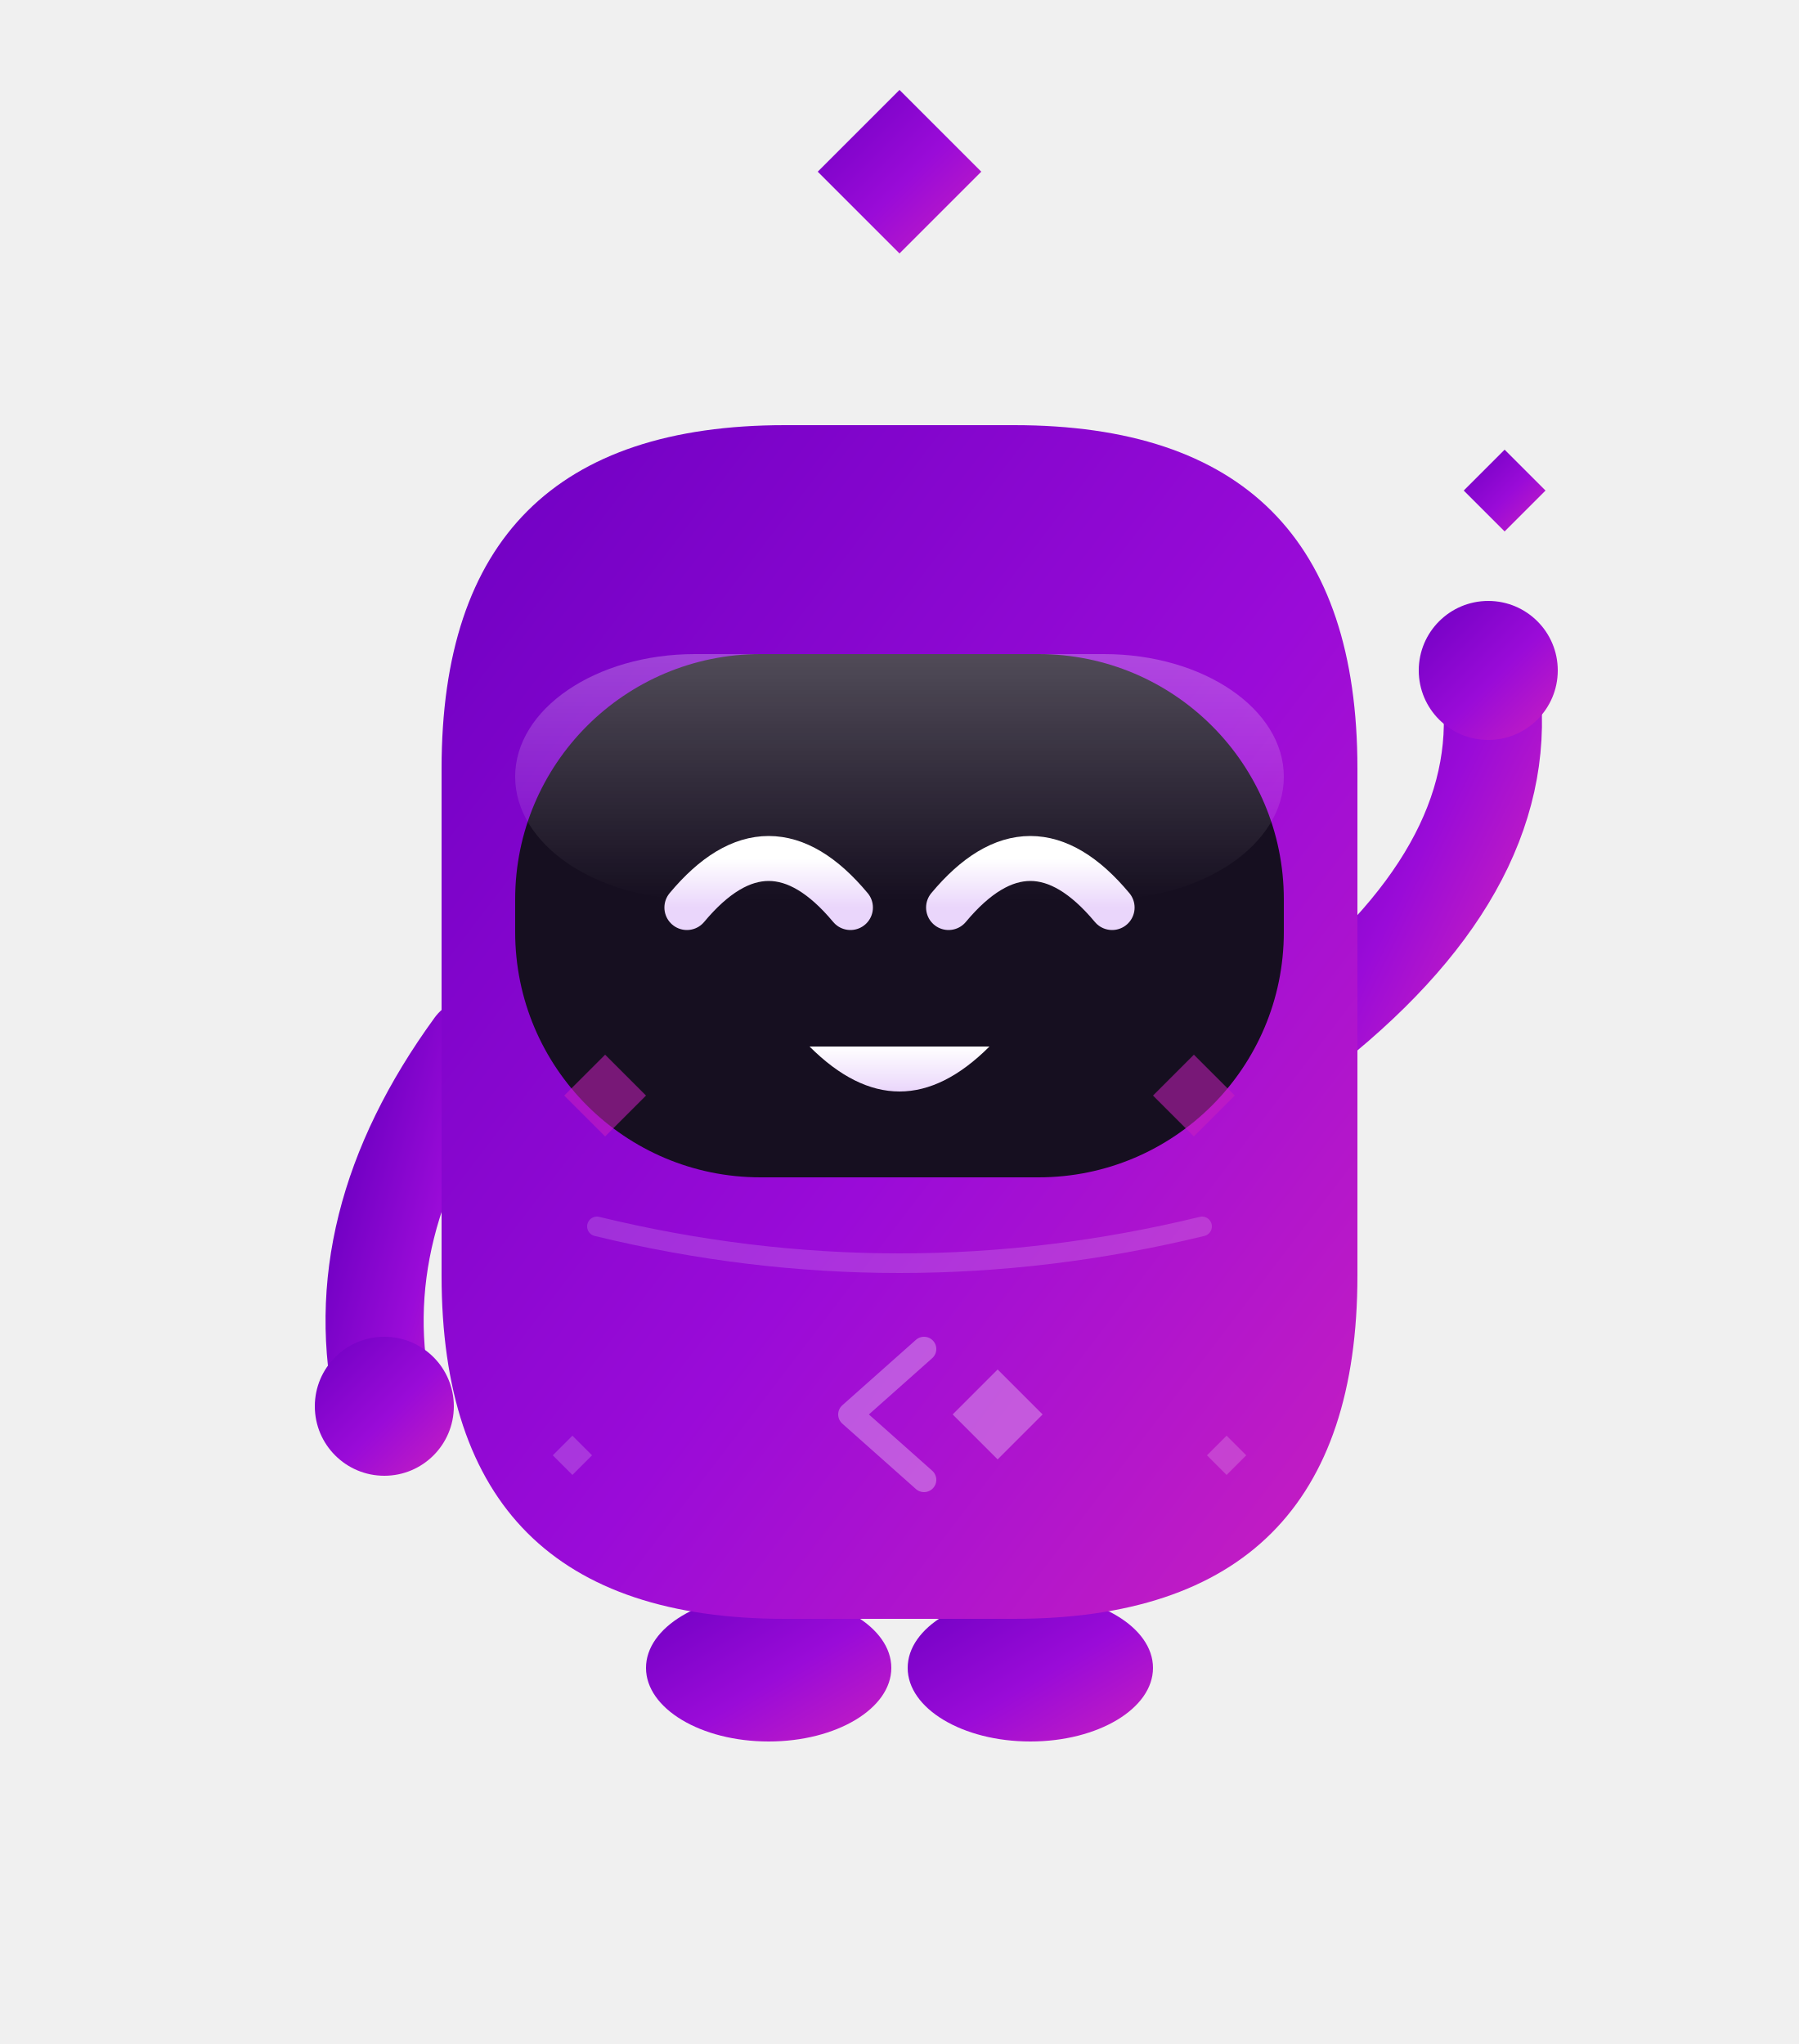
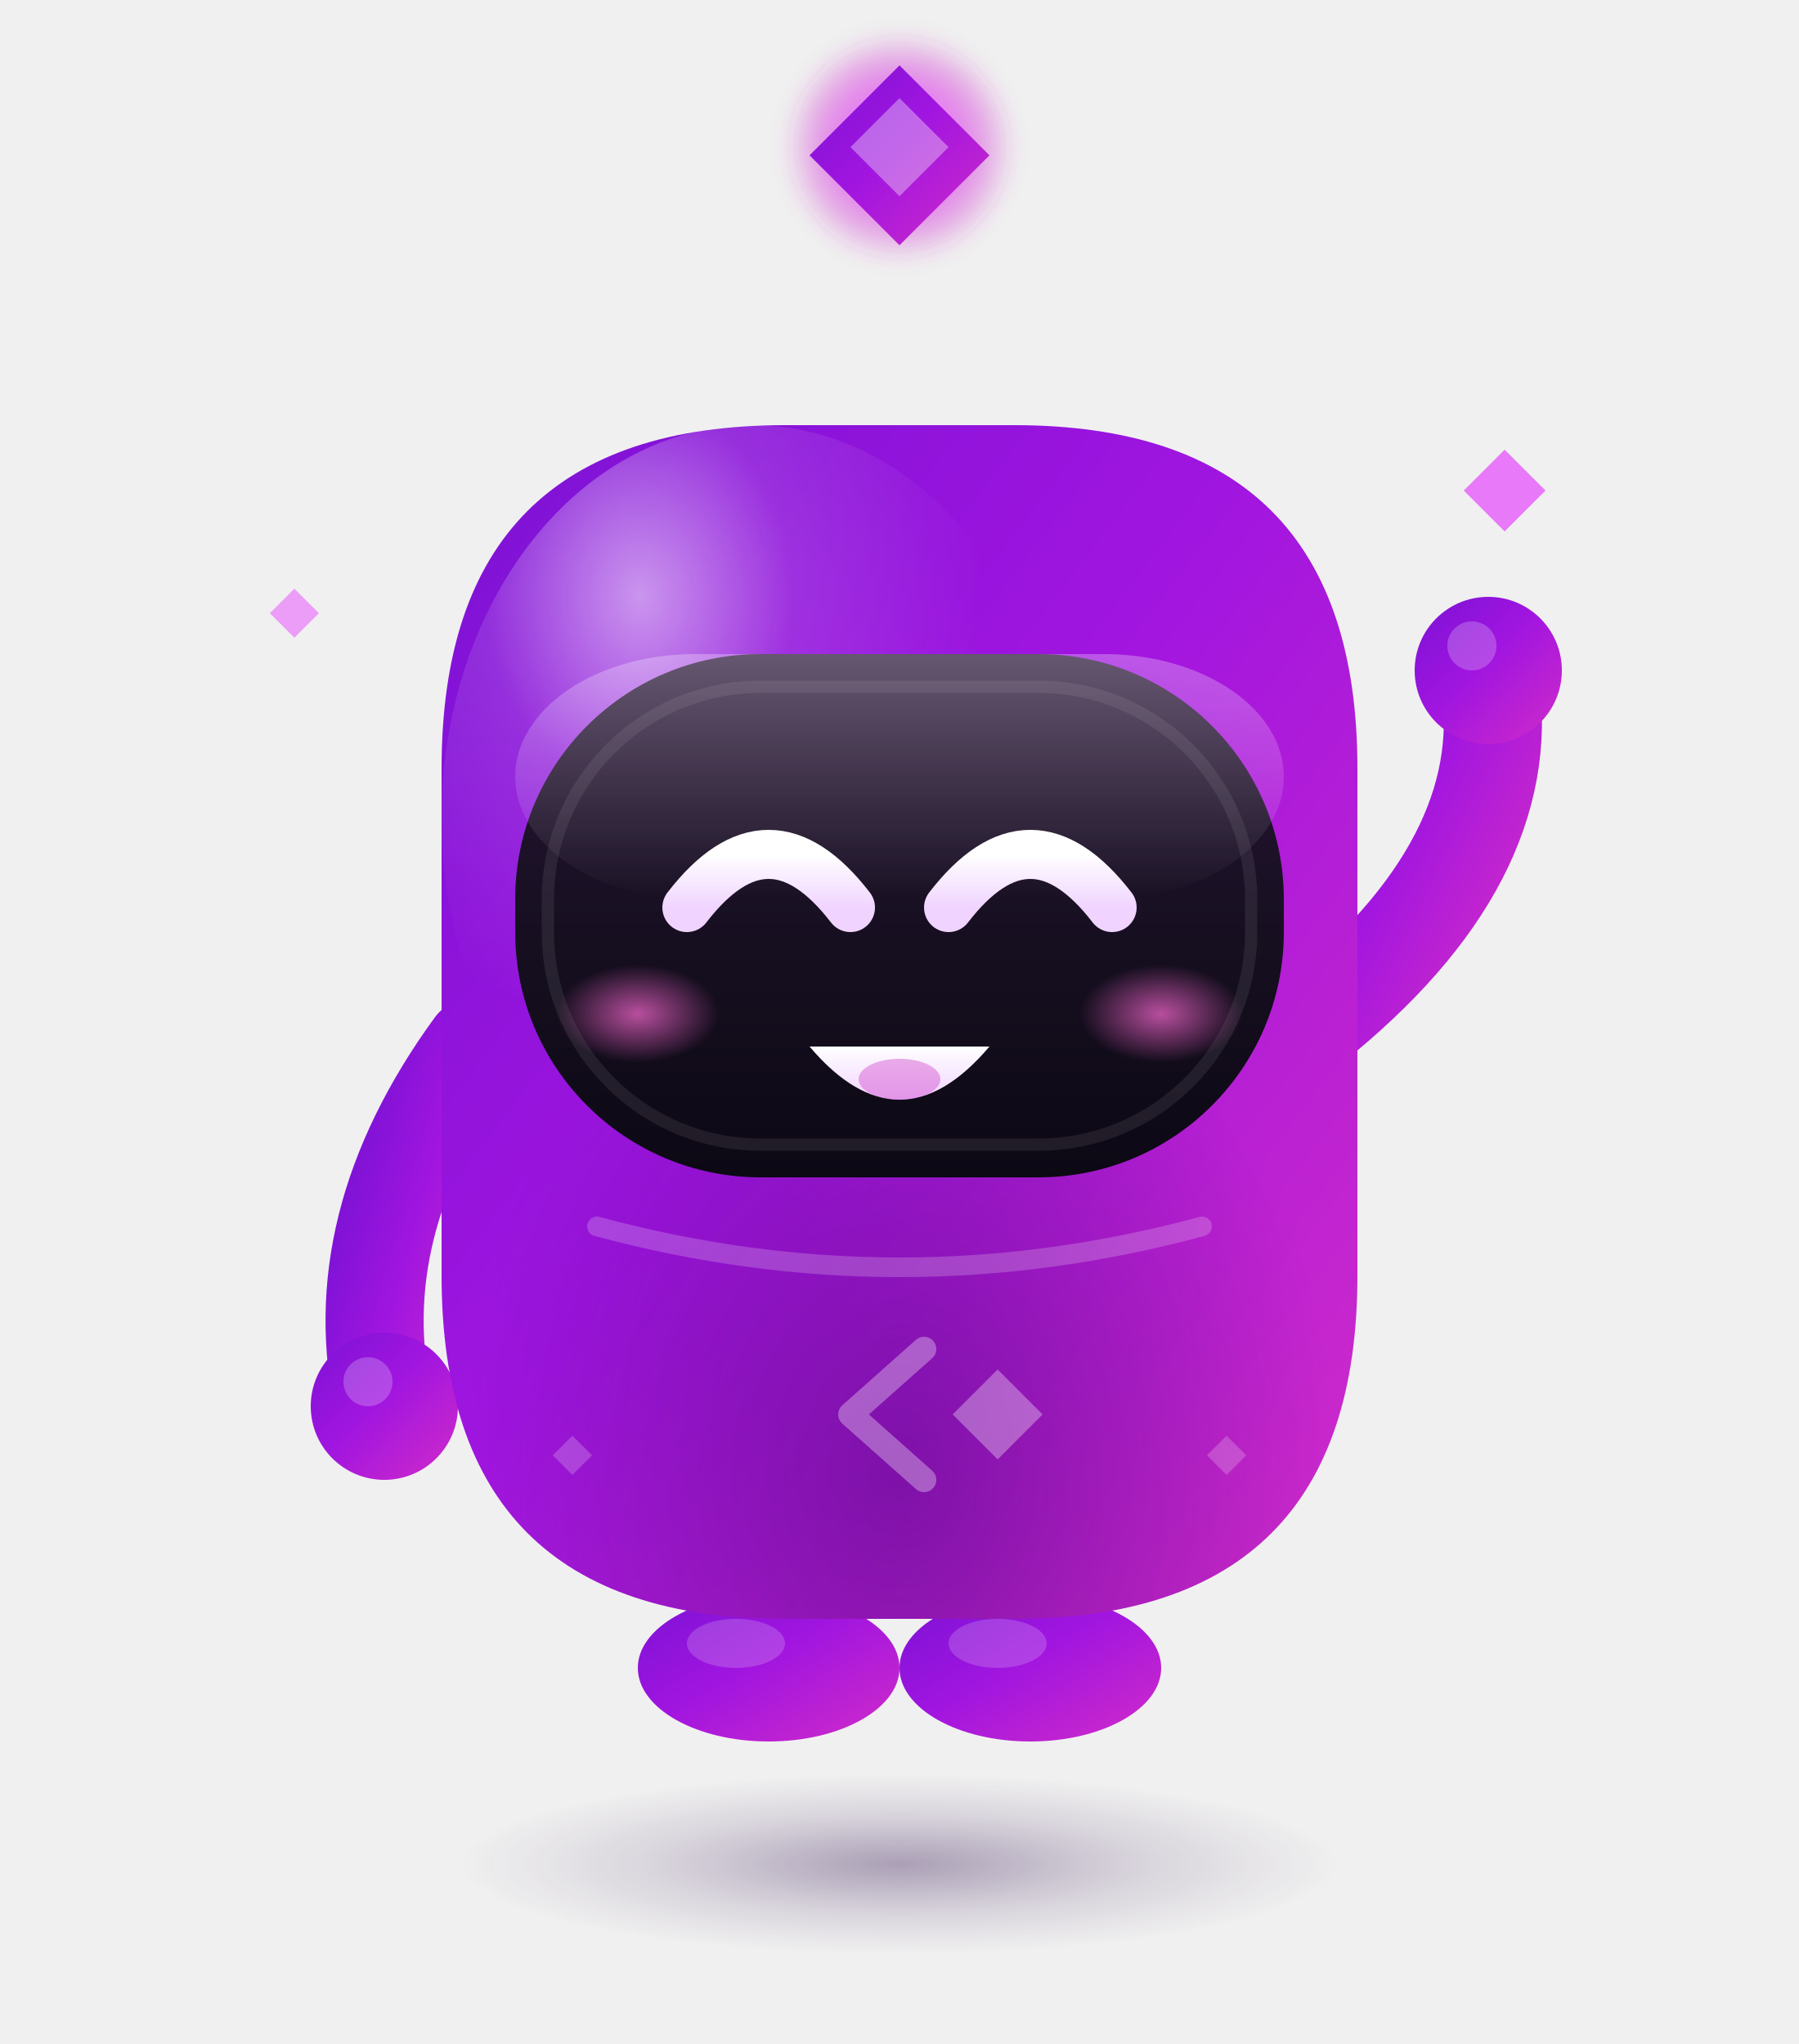
- <svg xmlns="http://www.w3.org/2000/svg" viewBox="0 0 220 250" width="220" height="250" role="img" aria-label="Vio - hello">
+ <svg xmlns="http://www.w3.org/2000/svg" viewBox="0 0 220 250" width="220" height="250" role="img" aria-label="Vio">
  <defs>
-     <linearGradient id="vio-cg-_R_2j5fcnldb_" x1="0" y1="0" x2="1" y2="1">
-       <stop offset="0" stop-color="#6E00C2" />
-       <stop offset=".55" stop-color="#9A0BD8" />
-       <stop offset="1" stop-color="#C81FC0" />
+     <linearGradient id="vio-body" x1="0" y1="0" x2="1" y2="1">
+       <stop offset="0%" stop-color="#7B12D4" />
+       <stop offset="45%" stop-color="#A015E0" />
+       <stop offset="100%" stop-color="#D12BC8" />
    </linearGradient>
-     <linearGradient id="vio-eg-_R_2j5fcnldb_" x1="0" y1="0" x2="0" y2="1">
-       <stop offset="0" stop-color="#FFFFFF" />
-       <stop offset="1" stop-color="#EAD6FB" />
+     <radialGradient id="vio-spec" cx="32%" cy="22%" r="55%">
+       <stop offset="0%" stop-color="#ffffff" stop-opacity="0.55" />
+       <stop offset="45%" stop-color="#ffffff" stop-opacity="0.12" />
+       <stop offset="100%" stop-color="#ffffff" stop-opacity="0" />
+     </radialGradient>
+     <radialGradient id="vio-shade" cx="50%" cy="88%" r="48%">
+       <stop offset="0%" stop-color="#3A0070" stop-opacity="0.45" />
+       <stop offset="100%" stop-color="#3A0070" stop-opacity="0" />
+     </radialGradient>
+     <linearGradient id="vio-face" x1="0.5" y1="0" x2="0.5" y2="1">
+       <stop offset="0%" stop-color="#2A1638" />
+       <stop offset="55%" stop-color="#160F20" />
+       <stop offset="100%" stop-color="#0C0814" />
    </linearGradient>
-     <linearGradient id="vio-sheen-_R_2j5fcnldb_" x1="0" y1="0" x2="0" y2="1">
-       <stop offset="0" stop-color="#fff" />
-       <stop offset="1" stop-color="#fff" stop-opacity="0" />
+     <linearGradient id="vio-face-sheen" x1="0.5" y1="0" x2="0.5" y2="1">
+       <stop offset="0%" stop-color="#ffffff" stop-opacity="0.28" />
+       <stop offset="100%" stop-color="#ffffff" stop-opacity="0" />
    </linearGradient>
+     <linearGradient id="vio-glow" x1="0.5" y1="0" x2="0.5" y2="1">
+       <stop offset="0%" stop-color="#FFFFFF" />
+       <stop offset="100%" stop-color="#F0D4FF" />
+     </linearGradient>
+     <radialGradient id="vio-tip" cx="50%" cy="50%" r="50%">
+       <stop offset="0%" stop-color="#FFE8FF" />
+       <stop offset="40%" stop-color="#E879F9" />
+       <stop offset="100%" stop-color="#C81FC0" stop-opacity="0" />
+     </radialGradient>
+     <radialGradient id="vio-blush" cx="50%" cy="50%" r="50%">
+       <stop offset="0%" stop-color="#FF6BD6" stop-opacity="0.7" />
+       <stop offset="100%" stop-color="#FF6BD6" stop-opacity="0" />
+     </radialGradient>
+     <radialGradient id="vio-shadow" cx="50%" cy="50%" r="50%">
+       <stop offset="0%" stop-color="#2A0A4A" stop-opacity="0.35" />
+       <stop offset="55%" stop-color="#2A0A4A" stop-opacity="0.12" />
+       <stop offset="100%" stop-color="#2A0A4A" stop-opacity="0" />
+     </radialGradient>
+     <filter id="vio-soft" x="-30%" y="-30%" width="160%" height="160%">
+       <feGaussianBlur stdDeviation="1.2" />
+     </filter>
+     <style>
+       
+         @keyframes vio-float {
+           0%, 100% { transform: translateY(0); }
+           50% { transform: translateY(-5px); }
+         }
+         @keyframes vio-wave {
+           0%, 100% { transform: rotate(0deg); }
+           50% { transform: rotate(14deg); }
+         }
+         @keyframes vio-blink {
+           0%, 92%, 100% { transform: scaleY(1); }
+           96% { transform: scaleY(0.12); }
+         }
+         @keyframes vio-twinkle {
+           0%, 100% { opacity: 0.35; transform: scale(0.85); }
+           50% { opacity: 1; transform: scale(1.2); }
+         }
+         @keyframes vio-tip-pulse {
+           0%, 100% { opacity: 0.75; }
+           50% { opacity: 1; }
+         }
+         .vio-body {
+           transform-origin: 110px 150px;
+           animation: vio-float 3.2s ease-in-out infinite;
+         }
+         .vio-wave {
+           transform-origin: 162px 124px;
+           animation: vio-wave 1.5s ease-in-out infinite;
+         }
+         .vio-blink {
+           transform-origin: 110px 111px;
+           animation: vio-blink 4.5s ease-in-out infinite;
+         }
+         .vio-twinkle {
+           transform-origin: 184px 60px;
+           animation: vio-twinkle 2.4s ease-in-out infinite;
+         }
+         .vio-tip {
+           animation: vio-tip-pulse 2s ease-in-out infinite;
+         }
+         @media (prefers-reduced-motion: reduce) {
+           .vio-body, .vio-wave, .vio-blink, .vio-twinkle, .vio-tip {
+             animation: none !important;
+           }
+         }
+       
+     </style>
  </defs>
-   <g class="body float">
-     <ellipse cx="94" cy="204" rx="15" ry="9" fill="url(#vio-cg-_R_2j5fcnldb_)" />
-     <ellipse cx="126" cy="204" rx="15" ry="9" fill="url(#vio-cg-_R_2j5fcnldb_)" />
-     <path d="M58,128 Q42,150 47,172" fill="none" stroke="url(#vio-cg-_R_2j5fcnldb_)" stroke-width="12" stroke-linecap="round" />
-     <circle cx="47" cy="172" r="8.5" fill="url(#vio-cg-_R_2j5fcnldb_)" />
-     <g class="wave-arm">
-       <path d="M162,124 Q186,104 182,82" fill="none" stroke="url(#vio-cg-_R_2j5fcnldb_)" stroke-width="12" stroke-linecap="round" />
-       <circle cx="182" cy="82" r="8.5" fill="url(#vio-cg-_R_2j5fcnldb_)" />
+   <ellipse cx="110" cy="228" rx="54" ry="11" fill="url(#vio-shadow)" />
+   <g class="vio-body">
+     <ellipse cx="94" cy="204" rx="16" ry="9" fill="url(#vio-body)" />
+     <ellipse cx="126" cy="204" rx="16" ry="9" fill="url(#vio-body)" />
+     <ellipse cx="90" cy="201" rx="6" ry="3" fill="#ffffff" opacity="0.18" />
+     <ellipse cx="122" cy="201" rx="6" ry="3" fill="#ffffff" opacity="0.18" />
+     <path d="M58,128 Q42,150 47,172" fill="none" stroke="url(#vio-body)" stroke-width="12" stroke-linecap="round" />
+     <circle cx="47" cy="172" r="9" fill="url(#vio-body)" />
+     <circle cx="45" cy="169" r="3" fill="#ffffff" opacity="0.22" />
+     <g class="vio-wave">
+       <path d="M162,124 Q186,104 182,82" fill="none" stroke="url(#vio-body)" stroke-width="12" stroke-linecap="round" />
+       <circle cx="182" cy="82" r="9" fill="url(#vio-body)" />
+       <circle cx="180" cy="79" r="3" fill="#ffffff" opacity="0.22" />
    </g>
-     <path d="M96,52 L124,52 Q166,52 166,94 L166,156 Q166,198 124,198 L96,198 Q54,198 54,156 L54,94 Q54,52 96,52 Z" fill="url(#vio-cg-_R_2j5fcnldb_)" />
-     <path d="M73,150 Q110,159 147,150" fill="none" stroke="rgba(255,255,255,.16)" stroke-width="2.4" stroke-linecap="round" />
-     <path d="M113,165 L104,173 L113,181" fill="none" stroke="rgba(255,255,255,.30)" stroke-width="3" stroke-linecap="round" stroke-linejoin="round" />
-     <path d="M122,167.5 L127.5,173 L122,178.5 L116.5,173 Z" fill="rgba(255,255,255,.30)" />
-     <path d="M70,175.6 L72.4,178 L70,180.4 L67.6,178 Z" fill="rgba(255,255,255,.18)" />
-     <path d="M150,175.6 L152.4,178 L150,180.4 L147.6,178 Z" fill="rgba(255,255,255,.18)" />
-     <line x1="110" y1="50" x2="110" y2="32" stroke="url(#vio-cg-_R_2j5fcnldb_)" stroke-width="5" stroke-linecap="round" />
-     <path d="M110,11 L120,21 L110,31 L100,21 Z" fill="url(#vio-cg-_R_2j5fcnldb_)" />
-     <rect x="63" y="80" width="94" height="64" rx="30" ry="30" fill="#160F20" />
-     <rect x="63" y="80" width="94" height="30" rx="22" fill="url(#vio-sheen-_R_2j5fcnldb_)" opacity=".25" />
-     <path d="M74,129 L79,134 L74,139 L69,134 Z" fill="#C81FC0" opacity=".55" />
-     <path d="M146,129 L151,134 L146,139 L141,134 Z" fill="#C81FC0" opacity=".55" />
-     <g class="blinker">
-       <path d="M84,111 Q94,99 104,111" fill="none" stroke="url(#vio-eg-_R_2j5fcnldb_)" stroke-width="5.5" stroke-linecap="round" />
-       <path d="M116,111 Q126,99 136,111" fill="none" stroke="url(#vio-eg-_R_2j5fcnldb_)" stroke-width="5.5" stroke-linecap="round" />
+     <path d="M96,52 L124,52 Q166,52 166,94 L166,156 Q166,198 124,198 L96,198 Q54,198 54,156 L54,94 Q54,52 96,52 Z" fill="url(#vio-body)" />
+     <path d="M96,52 L124,52 Q166,52 166,94 L166,156 Q166,198 124,198 L96,198 Q54,198 54,156 L54,94 Q54,52 96,52 Z" fill="url(#vio-shade)" />
+     <ellipse cx="92" cy="100" rx="38" ry="48" fill="url(#vio-spec)" />
+     <path d="M73,150 Q110,160 147,150" fill="none" stroke="#ffffff" stroke-opacity="0.2" stroke-width="2.4" stroke-linecap="round" />
+     <path d="M113,165 L104,173 L113,181" fill="none" stroke="#ffffff" stroke-opacity="0.32" stroke-width="3" stroke-linecap="round" stroke-linejoin="round" />
+     <path d="M122,167.5 L127.5,173 L122,178.5 L116.5,173 Z" fill="#ffffff" fill-opacity="0.32" />
+     <path d="M70,175.6 L72.4,178 L70,180.4 L67.6,178 Z" fill="#ffffff" fill-opacity="0.2" />
+     <path d="M150,175.6 L152.4,178 L150,180.4 L147.6,178 Z" fill="#ffffff" fill-opacity="0.2" />
+     <line x1="110" y1="52" x2="110" y2="30" stroke="url(#vio-body)" stroke-width="5" stroke-linecap="round" />
+     <circle class="vio-tip" cx="110" cy="18" r="14" fill="url(#vio-tip)" filter="url(#vio-soft)" />
+     <path d="M110,8 L121,19 L110,30 L99,19 Z" fill="url(#vio-body)" />
+     <path d="M110,12 L116,18 L110,24 L104,18 Z" fill="#ffffff" opacity="0.35" />
+     <rect x="63" y="80" width="94" height="64" rx="30" ry="30" fill="url(#vio-face)" />
+     <rect x="63" y="80" width="94" height="30" rx="22" fill="url(#vio-face-sheen)" />
+     <rect x="67" y="84" width="86" height="56" rx="26" ry="26" fill="none" stroke="#ffffff" stroke-opacity="0.08" stroke-width="1.5" />
+     <ellipse cx="78" cy="124" rx="10" ry="6" fill="url(#vio-blush)" />
+     <ellipse cx="142" cy="124" rx="10" ry="6" fill="url(#vio-blush)" />
+     <g class="vio-blink">
+       <path d="M84,111 Q94,98 104,111" fill="none" stroke="url(#vio-glow)" stroke-width="6" stroke-linecap="round" />
+       <path d="M116,111 Q126,98 136,111" fill="none" stroke="url(#vio-glow)" stroke-width="6" stroke-linecap="round" />
    </g>
-     <path d="M99,128 Q110,139 121,128 Z" fill="url(#vio-eg-_R_2j5fcnldb_)" />
-     <path class="twinkle" d="M184,55 L189,60 L184,65 L179,60 Z" fill="url(#vio-cg-_R_2j5fcnldb_)" />
+     <path d="M99,128 Q110,141 121,128 Z" fill="url(#vio-glow)" />
+     <ellipse cx="110" cy="132" rx="5" ry="2.5" fill="#C81FC0" opacity="0.35" />
+     <path class="vio-twinkle" d="M184,55 L189,60 L184,65 L179,60 Z" fill="#E879F9" />
+     <path class="vio-twinkle" d="M36,72 L39,75 L36,78 L33,75 Z" fill="#E879F9" opacity="0.7" style="animation-delay: 0.6s" />
  </g>
</svg>
